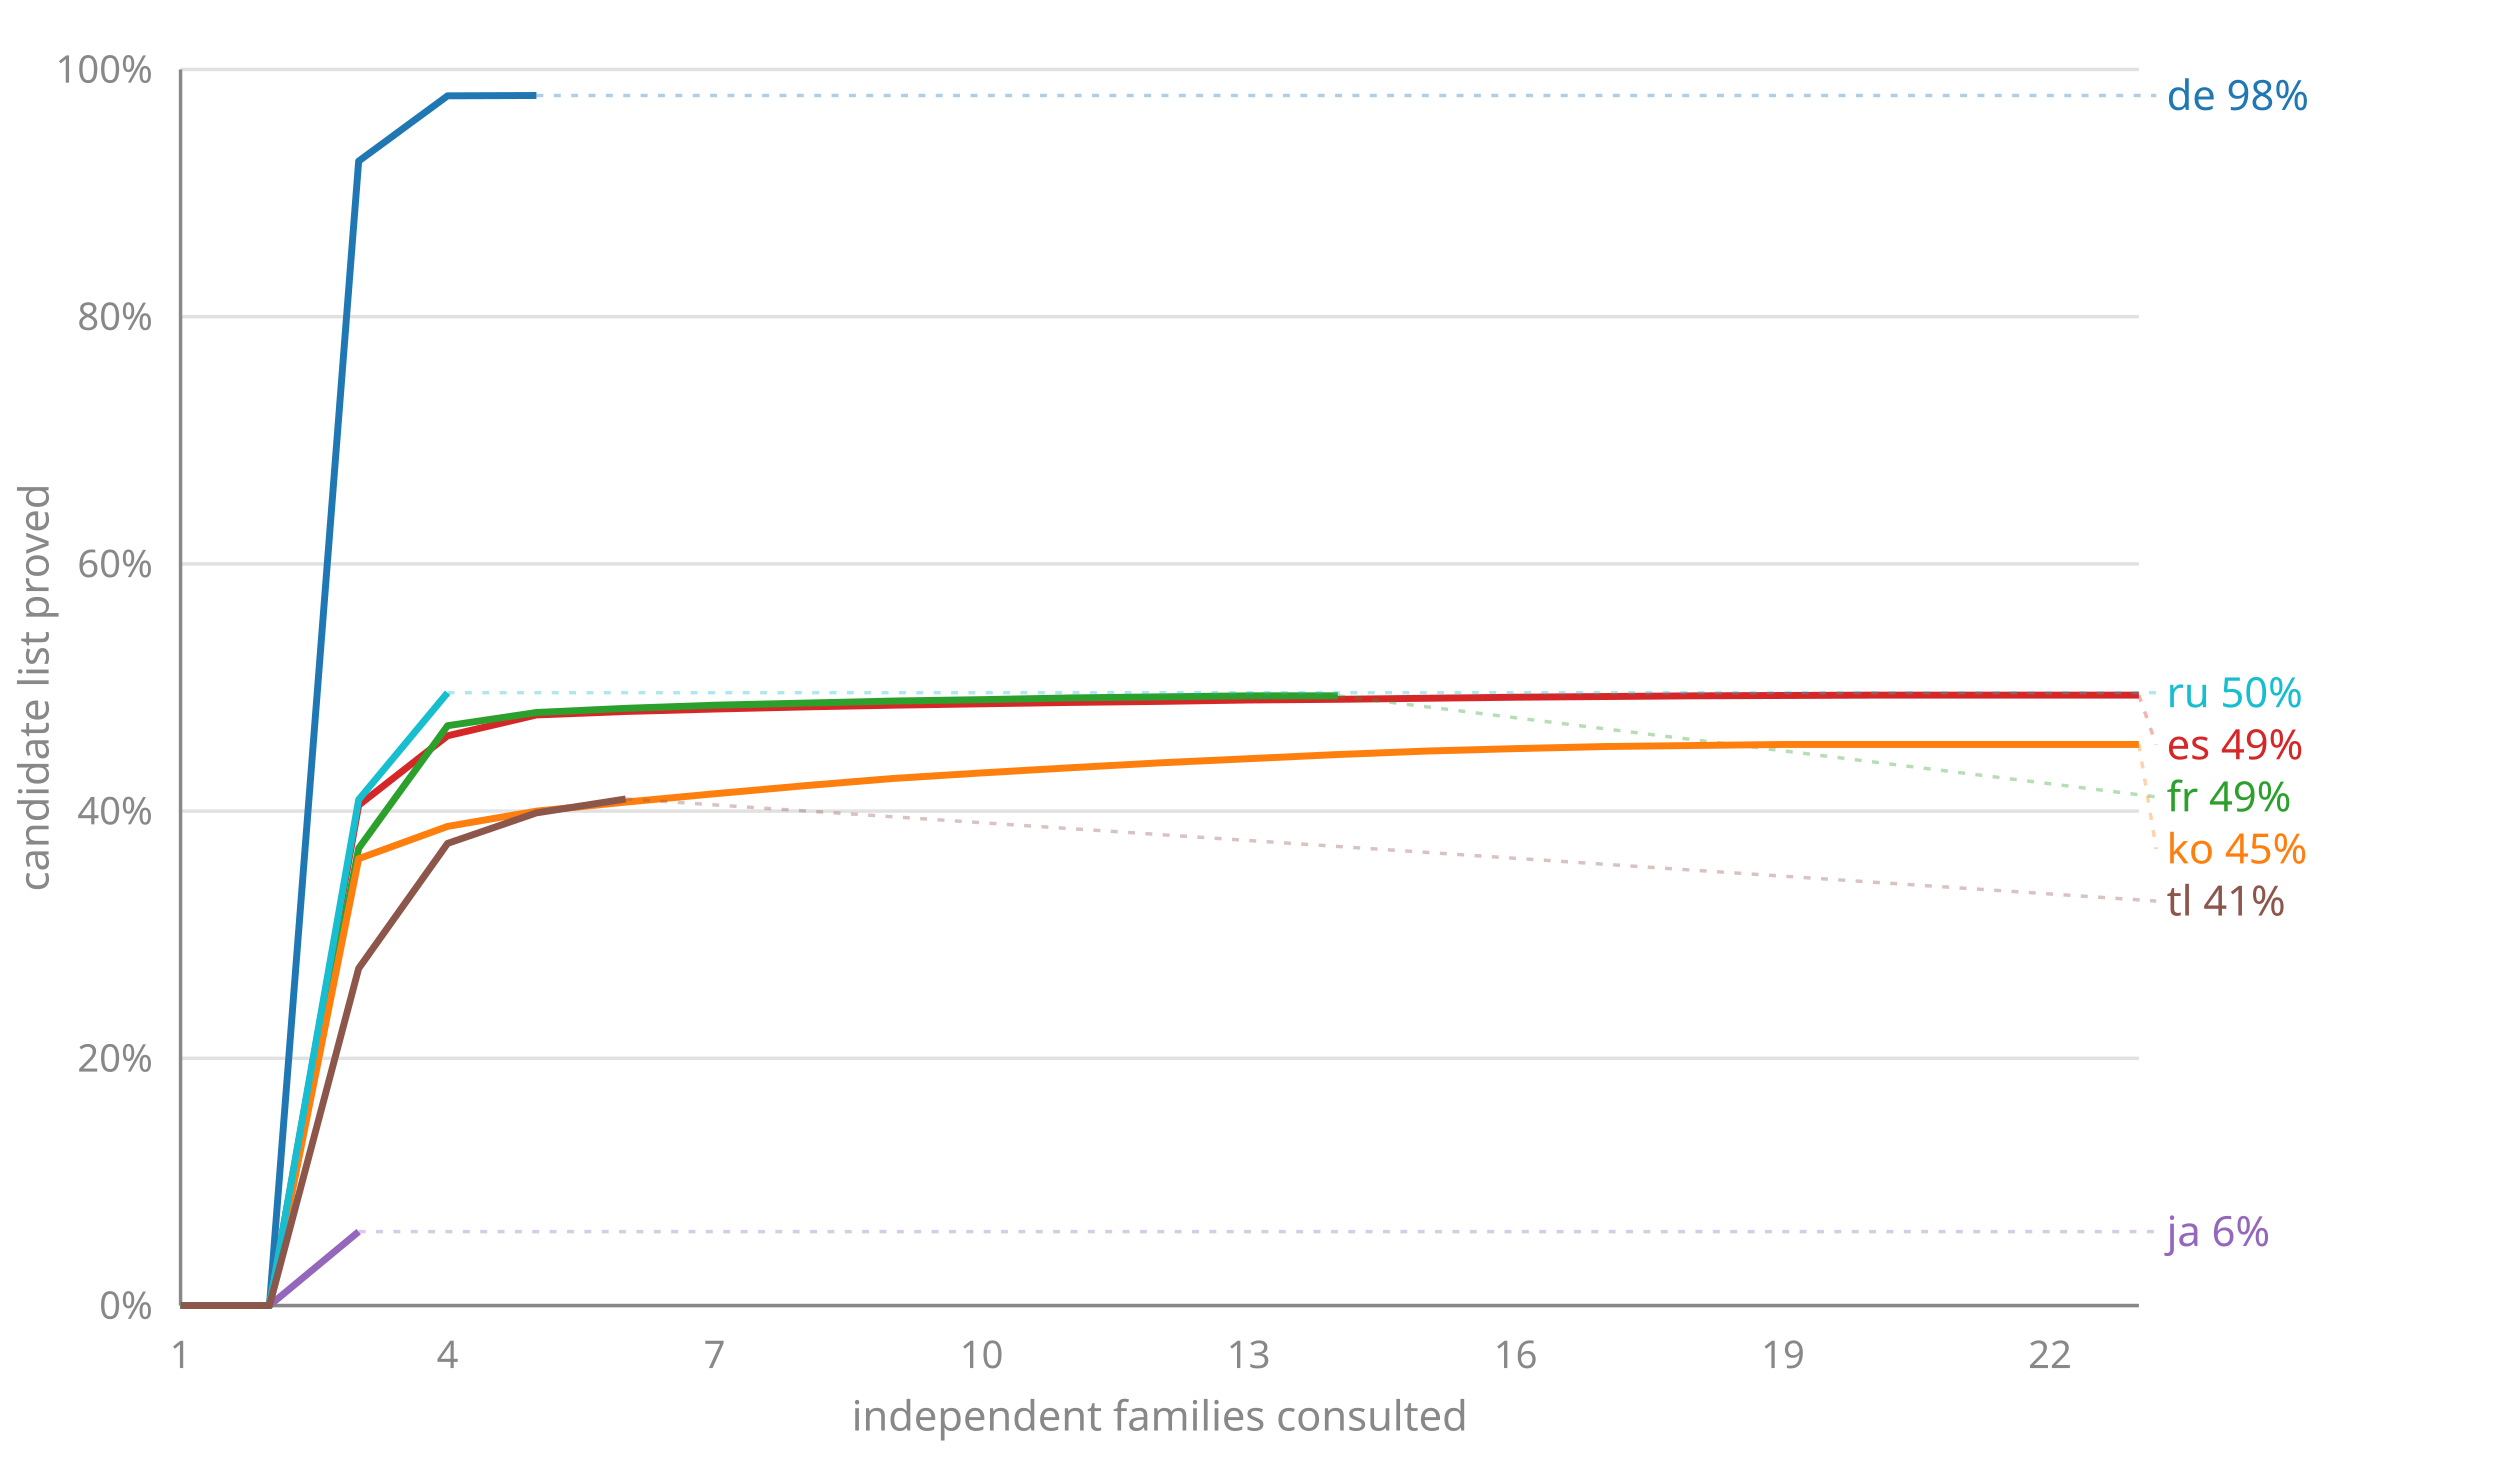
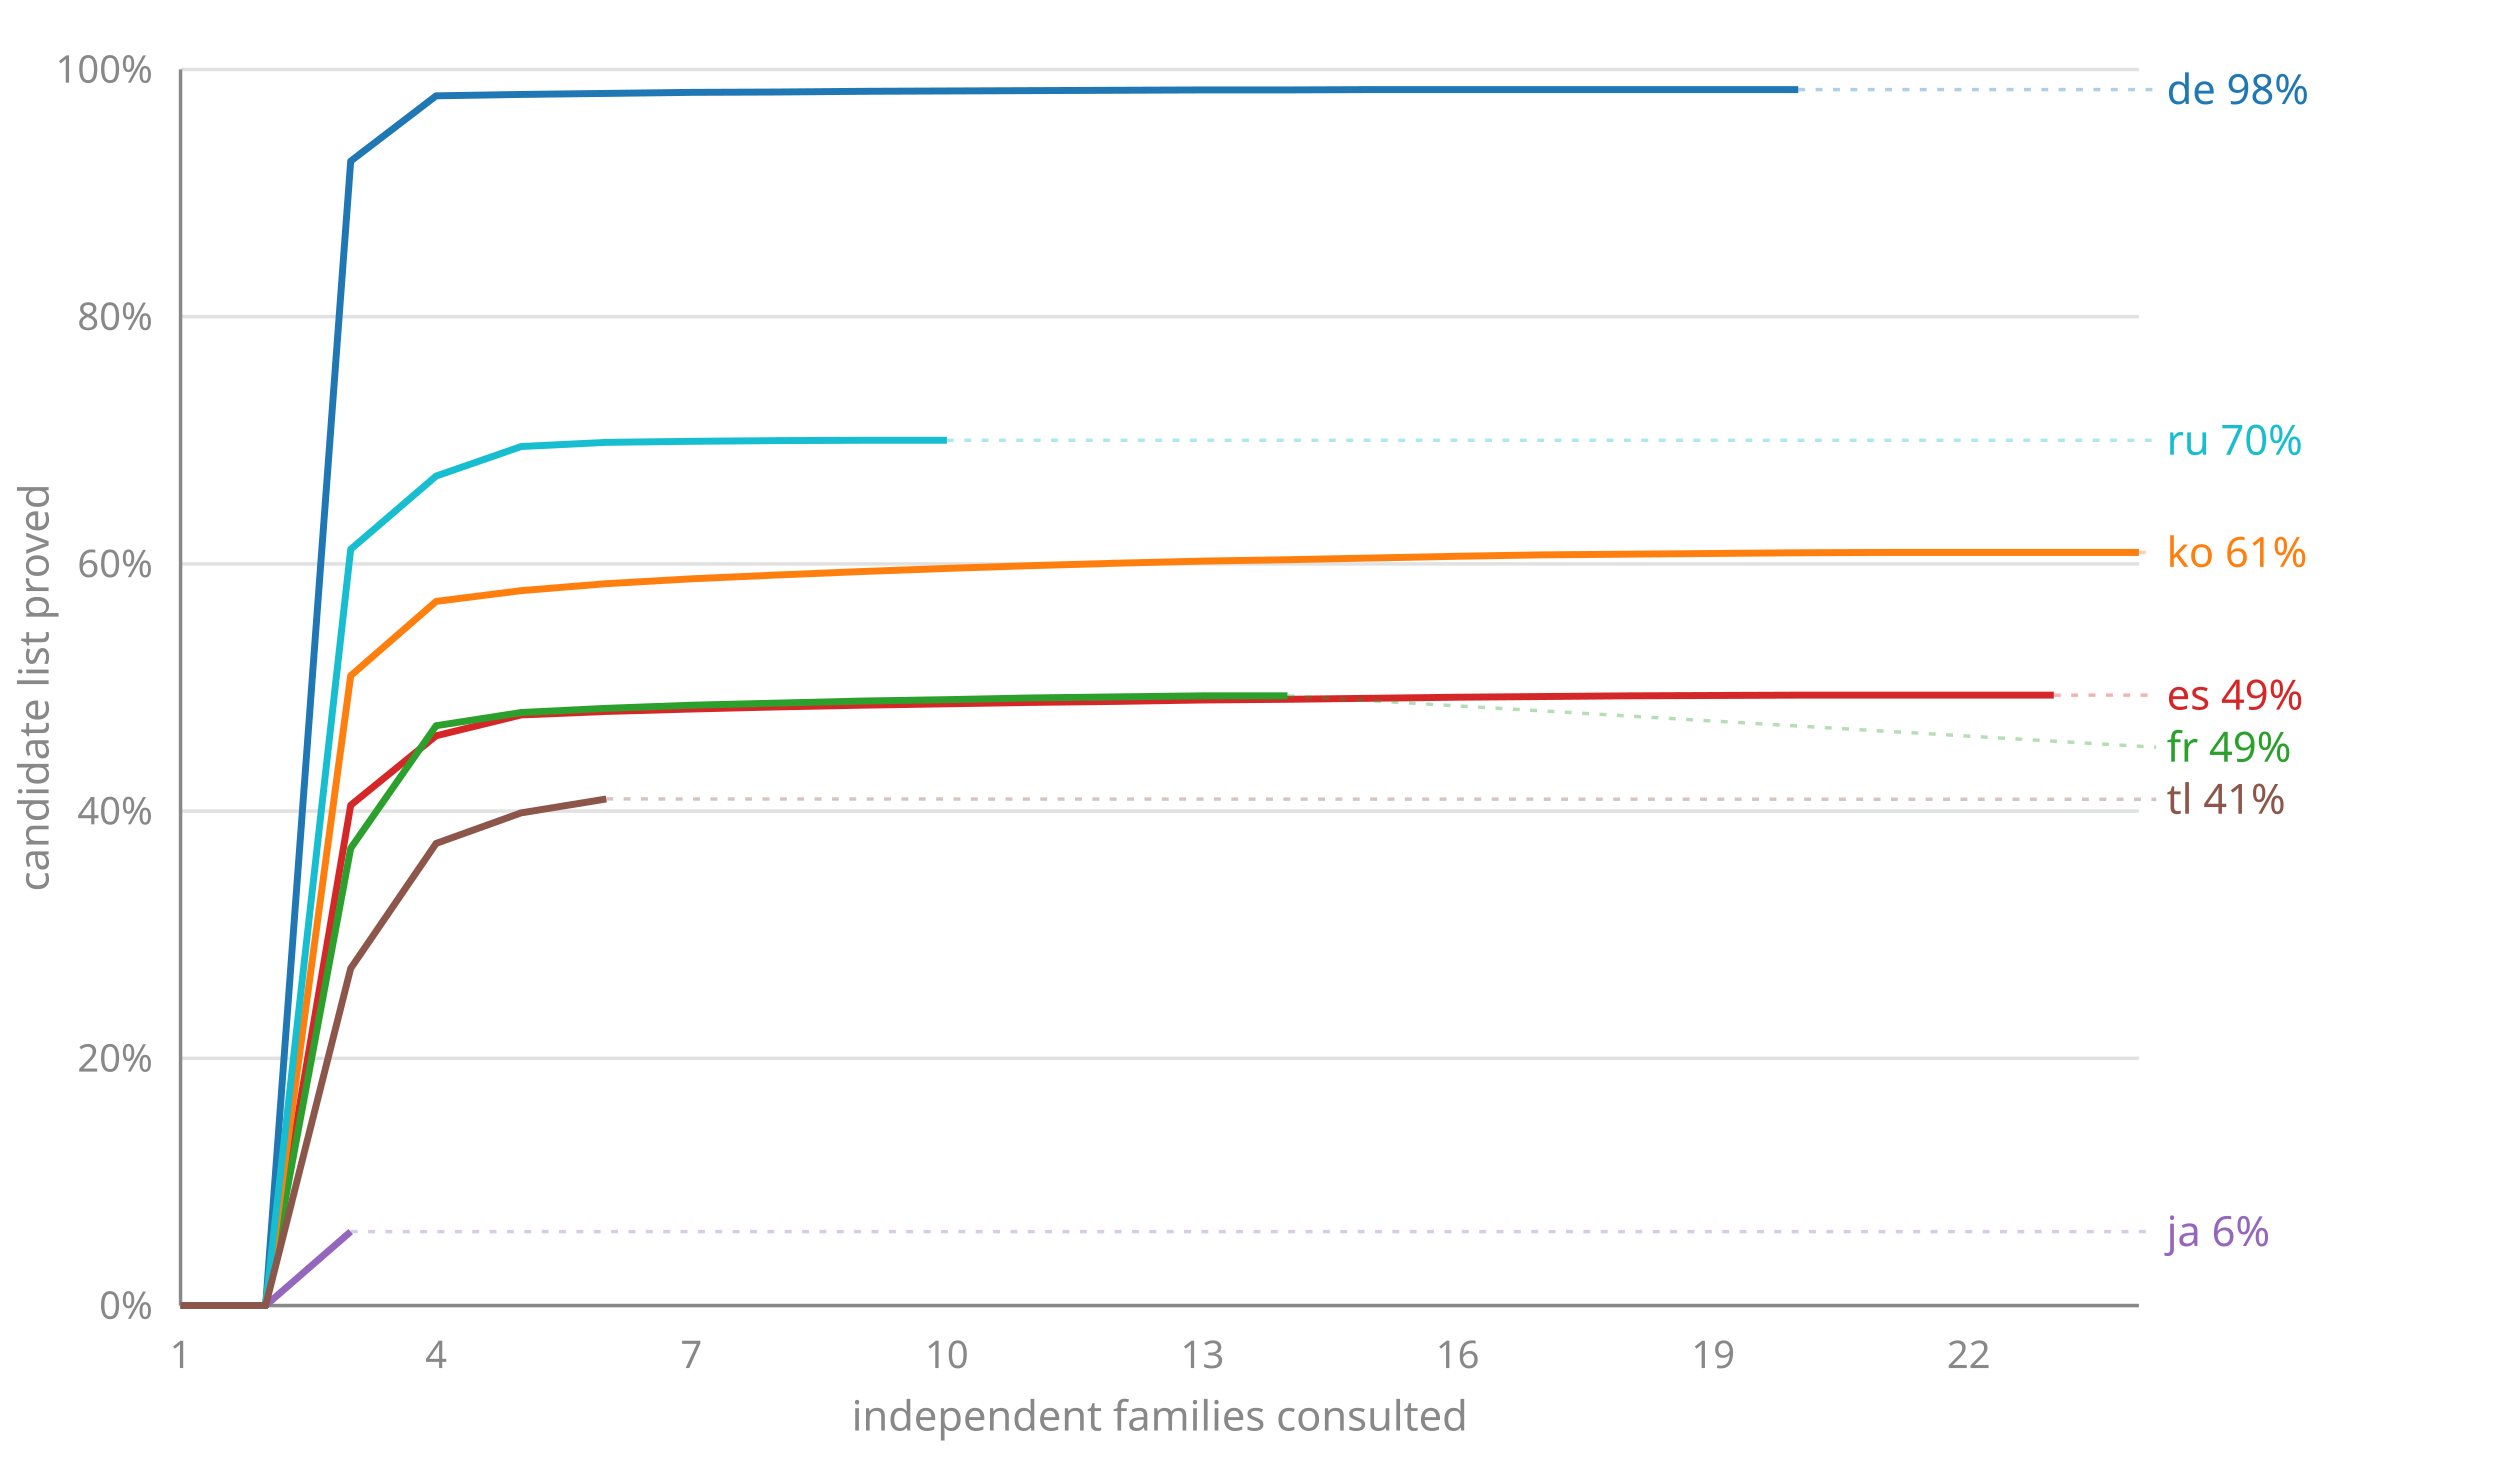
<svg xmlns="http://www.w3.org/2000/svg" width="720" height="420" viewBox="0 0 720 420" font-family="system-ui, sans-serif">
  <line x1="52" y1="376.0" x2="616" y2="376.0" stroke="#888" stroke-opacity="0.25" />
  <text x="44" y="376.0" fill="#888" font-size="11" text-anchor="end" dominant-baseline="middle">0%</text>
  <line x1="52" y1="304.8" x2="616" y2="304.8" stroke="#888" stroke-opacity="0.25" />
  <text x="44" y="304.8" fill="#888" font-size="11" text-anchor="end" dominant-baseline="middle">20%</text>
  <line x1="52" y1="233.6" x2="616" y2="233.6" stroke="#888" stroke-opacity="0.25" />
  <text x="44" y="233.6" fill="#888" font-size="11" text-anchor="end" dominant-baseline="middle">40%</text>
  <line x1="52" y1="162.4" x2="616" y2="162.4" stroke="#888" stroke-opacity="0.25" />
  <text x="44" y="162.4" fill="#888" font-size="11" text-anchor="end" dominant-baseline="middle">60%</text>
  <line x1="52" y1="91.2" x2="616" y2="91.2" stroke="#888" stroke-opacity="0.25" />
  <text x="44" y="91.2" fill="#888" font-size="11" text-anchor="end" dominant-baseline="middle">80%</text>
  <line x1="52" y1="20.0" x2="616" y2="20.0" stroke="#888" stroke-opacity="0.25" />
  <text x="44" y="20.0" fill="#888" font-size="11" text-anchor="end" dominant-baseline="middle">100%</text>
  <line x1="52" y1="20" x2="52" y2="376" stroke="#888" />
  <line x1="52" y1="376" x2="616" y2="376" stroke="#888" />
  <text x="52.0" y="394" fill="#888" font-size="11" text-anchor="middle">1</text>
-   <text x="128.9" y="394" fill="#888" font-size="11" text-anchor="middle">4</text>
-   <text x="205.8" y="394" fill="#888" font-size="11" text-anchor="middle">7</text>
-   <text x="282.7" y="394" fill="#888" font-size="11" text-anchor="middle">10</text>
-   <text x="359.6" y="394" fill="#888" font-size="11" text-anchor="middle">13</text>
-   <text x="436.5" y="394" fill="#888" font-size="11" text-anchor="middle">16</text>
-   <text x="513.5" y="394" fill="#888" font-size="11" text-anchor="middle">19</text>
-   <text x="590.4" y="394" fill="#888" font-size="11" text-anchor="middle">22</text>
+   <text x="125.6" y="394" fill="#888" font-size="11" text-anchor="middle">4</text>
+   <text x="199.1" y="394" fill="#888" font-size="11" text-anchor="middle">7</text>
+   <text x="272.7" y="394" fill="#888" font-size="11" text-anchor="middle">10</text>
+   <text x="346.3" y="394" fill="#888" font-size="11" text-anchor="middle">13</text>
+   <text x="419.8" y="394" fill="#888" font-size="11" text-anchor="middle">16</text>
+   <text x="493.4" y="394" fill="#888" font-size="11" text-anchor="middle">19</text>
+   <text x="567.0" y="394" fill="#888" font-size="11" text-anchor="middle">22</text>
  <text x="334" y="412" fill="#888" font-size="12" text-anchor="middle">independent families consulted</text>
  <text x="14" y="198" fill="#888" font-size="12" text-anchor="middle" transform="rotate(-90 14 198)">candidate list proved</text>
-   <polyline points="52.0,376.0 77.6,376.0 103.3,46.4 128.9,27.6 154.5,27.5" fill="none" stroke="#1f77b4" stroke-width="2" stroke-linejoin="round" />
-   <line x1="154.5" y1="27.5" x2="621" y2="27.5" stroke="#1f77b4" stroke-opacity="0.35" stroke-dasharray="2 3" />
-   <text x="624" y="27.5" fill="#1f77b4" font-size="12" dominant-baseline="middle">de 98%</text>
-   <polyline points="52.0,376.0 77.6,376.0 103.3,231.9 128.9,211.9 154.5,205.9 180.2,204.9 205.8,204.2 231.5,203.6 257.1,203.1 282.7,202.7 308.4,202.3 334.0,202.0 359.6,201.6 385.3,201.4 410.9,201.1 436.5,200.8 462.2,200.6 487.8,200.4 513.5,200.3 539.1,200.2 564.7,200.2 590.4,200.2 616.0,200.2" fill="none" stroke="#d62728" stroke-width="2" stroke-linejoin="round" />
-   <line x1="616.0" y1="200.2" x2="621" y2="214.5" stroke="#d62728" stroke-opacity="0.35" stroke-dasharray="2 3" />
-   <text x="624" y="214.5" fill="#d62728" font-size="12" dominant-baseline="middle">es 49%</text>
-   <polyline points="52.0,376.0 77.6,376.0 103.3,244.3 128.9,209.0 154.5,205.2 180.2,204.0 205.8,203.1 231.5,202.5 257.1,201.9 282.7,201.5 308.4,201.0 334.0,200.7 359.6,200.4 385.3,200.4" fill="none" stroke="#2ca02c" stroke-width="2" stroke-linejoin="round" />
-   <line x1="385.3" y1="200.4" x2="621" y2="229.5" stroke="#2ca02c" stroke-opacity="0.35" stroke-dasharray="2 3" />
-   <text x="624" y="229.5" fill="#2ca02c" font-size="12" dominant-baseline="middle">fr 49%</text>
-   <polyline points="52.0,376.0 77.6,376.0 103.3,354.7" fill="none" stroke="#9467bd" stroke-width="2" stroke-linejoin="round" />
-   <line x1="103.3" y1="354.7" x2="621" y2="354.7" stroke="#9467bd" stroke-opacity="0.35" stroke-dasharray="2 3" />
+   <polyline points="52.0,376.0 76.5,376.0 101.0,46.4 125.6,27.6 150.1,27.2 174.6,26.9 199.1,26.6 223.7,26.5 248.2,26.3 272.7,26.2 297.2,26.1 321.7,26.0 346.3,25.9 370.8,25.9 395.3,25.8 419.8,25.8 444.3,25.8 468.9,25.8 493.4,25.8 517.9,25.8" fill="none" stroke="#1f77b4" stroke-width="2" stroke-linejoin="round" />
+   <line x1="517.9" y1="25.8" x2="621" y2="25.8" stroke="#1f77b4" stroke-opacity="0.35" stroke-dasharray="2 3" />
+   <text x="624" y="25.8" fill="#1f77b4" font-size="12" dominant-baseline="middle">de 98%</text>
+   <polyline points="52.0,376.0 76.5,376.0 101.0,231.9 125.6,211.9 150.1,205.9 174.6,204.9 199.1,204.2 223.7,203.6 248.2,203.1 272.7,202.7 297.2,202.3 321.7,202.0 346.3,201.6 370.8,201.4 395.3,201.1 419.8,200.8 444.3,200.6 468.9,200.4 493.4,200.3 517.9,200.2 542.4,200.2 567.0,200.2 591.5,200.2" fill="none" stroke="#d62728" stroke-width="2" stroke-linejoin="round" />
+   <line x1="591.5" y1="200.2" x2="621" y2="200.2" stroke="#d62728" stroke-opacity="0.35" stroke-dasharray="2 3" />
+   <text x="624" y="200.2" fill="#d62728" font-size="12" dominant-baseline="middle">es 49%</text>
+   <polyline points="52.0,376.0 76.5,376.0 101.0,244.3 125.6,209.0 150.1,205.2 174.6,204.0 199.1,203.1 223.7,202.5 248.2,201.9 272.7,201.5 297.2,201.0 321.7,200.7 346.3,200.4 370.8,200.4" fill="none" stroke="#2ca02c" stroke-width="2" stroke-linejoin="round" />
+   <line x1="370.8" y1="200.4" x2="621" y2="215.2" stroke="#2ca02c" stroke-opacity="0.35" stroke-dasharray="2 3" />
+   <text x="624" y="215.2" fill="#2ca02c" font-size="12" dominant-baseline="middle">fr 49%</text>
+   <polyline points="52.0,376.0 76.5,376.0 101.0,354.7" fill="none" stroke="#9467bd" stroke-width="2" stroke-linejoin="round" />
+   <line x1="101.0" y1="354.7" x2="621" y2="354.7" stroke="#9467bd" stroke-opacity="0.35" stroke-dasharray="2 3" />
  <text x="624" y="354.7" fill="#9467bd" font-size="12" dominant-baseline="middle">ja 6%</text>
-   <polyline points="52.0,376.0 77.6,376.0 103.3,247.3 128.9,238.0 154.5,233.6 180.2,231.0 205.8,228.6 231.5,226.3 257.1,224.2 282.7,222.6 308.4,221.1 334.0,219.7 359.6,218.5 385.3,217.3 410.9,216.3 436.5,215.6 462.2,215.0 487.8,214.7 513.5,214.4 539.1,214.4 564.7,214.4 590.4,214.4 616.0,214.4" fill="none" stroke="#ff7f0e" stroke-width="2" stroke-linejoin="round" />
-   <line x1="616.0" y1="214.4" x2="621" y2="244.5" stroke="#ff7f0e" stroke-opacity="0.35" stroke-dasharray="2 3" />
-   <text x="624" y="244.5" fill="#ff7f0e" font-size="12" dominant-baseline="middle">ko 45%</text>
-   <polyline points="52.0,376.0 77.6,376.0 103.3,230.3 128.9,199.5" fill="none" stroke="#17becf" stroke-width="2" stroke-linejoin="round" />
-   <line x1="128.9" y1="199.5" x2="621" y2="199.5" stroke="#17becf" stroke-opacity="0.35" stroke-dasharray="2 3" />
-   <text x="624" y="199.5" fill="#17becf" font-size="12" dominant-baseline="middle">ru 50%</text>
-   <polyline points="52.0,376.0 77.6,376.0 103.3,278.9 128.9,242.9 154.5,234.1 180.2,230.1" fill="none" stroke="#8c564b" stroke-width="2" stroke-linejoin="round" />
-   <line x1="180.2" y1="230.1" x2="621" y2="259.5" stroke="#8c564b" stroke-opacity="0.35" stroke-dasharray="2 3" />
-   <text x="624" y="259.5" fill="#8c564b" font-size="12" dominant-baseline="middle">tl 41%</text>
+   <polyline points="52.0,376.0 76.5,376.0 101.0,194.6 125.6,173.2 150.1,170.1 174.6,168.1 199.1,166.7 223.7,165.6 248.2,164.6 272.7,163.7 297.2,162.9 321.7,162.2 346.3,161.6 370.8,161.2 395.3,160.7 419.8,160.2 444.3,159.8 468.9,159.6 493.4,159.4 517.9,159.2 542.4,159.1 567.0,159.1 591.5,159.1 616.0,159.1" fill="none" stroke="#ff7f0e" stroke-width="2" stroke-linejoin="round" />
+   <line x1="616.0" y1="159.1" x2="621" y2="159.1" stroke="#ff7f0e" stroke-opacity="0.35" stroke-dasharray="2 3" />
+   <text x="624" y="159.1" fill="#ff7f0e" font-size="12" dominant-baseline="middle">ko 61%</text>
+   <polyline points="52.0,376.0 76.5,376.0 101.0,158.2 125.6,137.1 150.1,128.6 174.6,127.4 199.1,127.1 223.7,126.9 248.2,126.8 272.7,126.8" fill="none" stroke="#17becf" stroke-width="2" stroke-linejoin="round" />
+   <line x1="272.7" y1="126.8" x2="621" y2="126.8" stroke="#17becf" stroke-opacity="0.35" stroke-dasharray="2 3" />
+   <text x="624" y="126.8" fill="#17becf" font-size="12" dominant-baseline="middle">ru 70%</text>
+   <polyline points="52.0,376.0 76.5,376.0 101.0,278.9 125.6,242.9 150.1,234.1 174.6,230.1" fill="none" stroke="#8c564b" stroke-width="2" stroke-linejoin="round" />
+   <line x1="174.6" y1="230.1" x2="621" y2="230.2" stroke="#8c564b" stroke-opacity="0.35" stroke-dasharray="2 3" />
+   <text x="624" y="230.2" fill="#8c564b" font-size="12" dominant-baseline="middle">tl 41%</text>
</svg>
